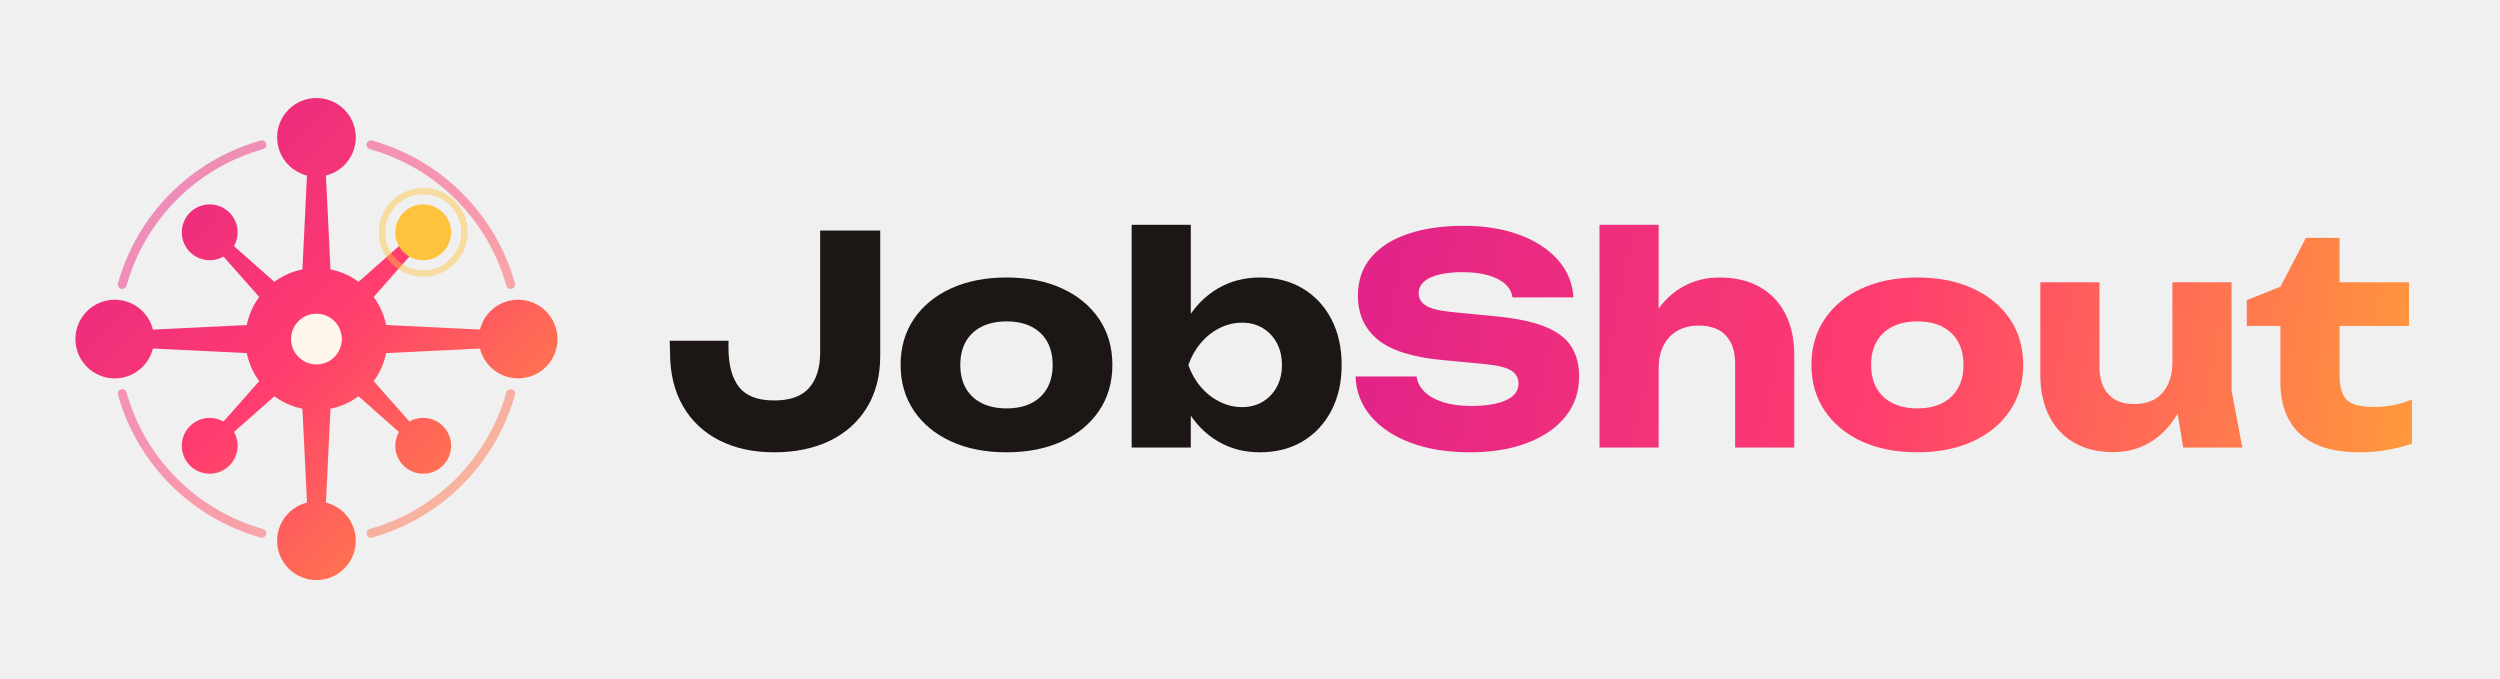
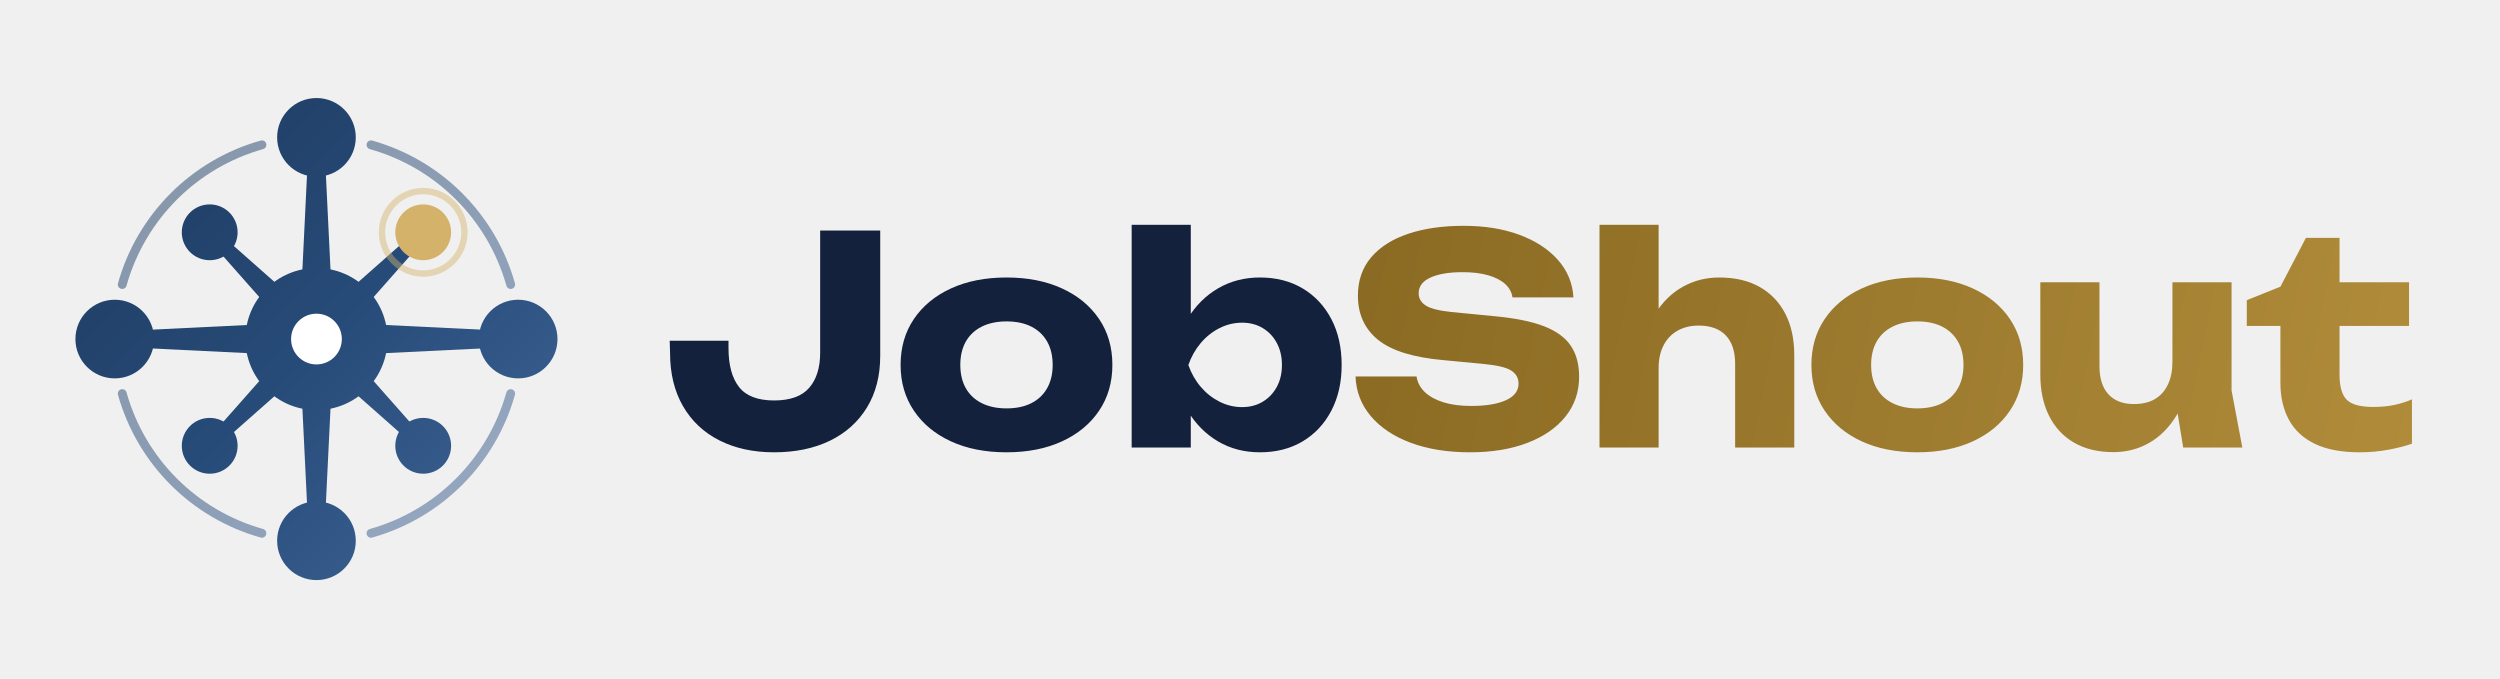
<svg xmlns="http://www.w3.org/2000/svg" viewBox="0 0 1106 300" width="1106" height="300">
  <defs>
    <linearGradient id="shout" gradientUnits="userSpaceOnUse" x1="150" y1="150" x2="874" y2="874">
-       <stop offset="0" stop-color="#E0218A" />
-       <stop offset="0.5" stop-color="#FF3D6E" />
-       <stop offset="1" stop-color="#FF9A3C" />
+       <stop offset="0" stop-color="#1D3A5F" />
+       <stop offset="0.5" stop-color="#274B78" />
+       <stop offset="1" stop-color="#3F6699" />
    </linearGradient>
    <linearGradient id="sheen" x1="0" y1="0" x2="0" y2="1">
      <stop offset="0" stop-color="#FFFFFF" stop-opacity="0.38" />
      <stop offset="0.5" stop-color="#FFFFFF" stop-opacity="0.04" />
      <stop offset="1" stop-color="#FFFFFF" stop-opacity="0" />
    </linearGradient>
  </defs>
  <g transform="translate(30 40.0) scale(0.28061) translate(-120 -120)">
    <g fill="url(#shout)">
      <path d="M535.0,420.0 L524.0,194.0 L500.0,194.0 L489.0,420.0 Z" />
      <circle cx="512.0" cy="194.0" r="62" />
      <path d="M604.0,535.0 L830.0,524.0 L830.0,500.0 L604.0,489.0 Z" />
      <circle cx="830.0" cy="512.0" r="62" />
      <path d="M489.0,604.0 L500.0,830.0 L524.0,830.0 L535.0,604.0 Z" />
      <circle cx="512.0" cy="830.0" r="62" />
      <path d="M420.0,489.0 L194.0,500.0 L194.0,524.0 L420.0,535.0 Z" />
      <circle cx="194.0" cy="512.0" r="62" />
      <path d="M459.7,434.2 L350.1,337.3 L337.3,350.1 L434.2,459.7 Z" />
      <circle cx="343.7" cy="343.7" r="44" />
      <path d="M564.3,589.8 L673.9,686.7 L686.7,673.9 L589.8,564.3 Z" />
      <circle cx="680.3" cy="680.3" r="44" />
      <path d="M434.2,564.3 L337.3,673.9 L350.1,686.7 L459.7,589.8 Z" />
      <circle cx="343.7" cy="680.3" r="44" />
      <path d="M589.8,459.7 L686.7,350.1 L673.9,337.3 L564.3,434.2 Z" />
      <circle cx="512" cy="512" r="112" />
    </g>
    <path d="M598.0,205.8 A318,318 0 0 1 818.2,426.0 M818.2,598.0 A318,318 0 0 1 598.0,818.2 M426.0,818.2 A318,318 0 0 1 205.8,598.0 M205.8,426.0 A318,318 0 0 1 426.0,205.8" fill="none" stroke="url(#shout)" stroke-width="14" stroke-linecap="round" stroke-opacity="0.5" />
-     <circle cx="512" cy="512" r="40" fill="#FFF7EB" />
-     <circle cx="680.3" cy="343.7" r="65.0" fill="none" stroke="#FFC23D" stroke-width="10" stroke-opacity="0.45" />
-     <circle cx="680.3" cy="343.7" r="44" fill="#FFC23D" />
+     <circle cx="512" cy="512" r="40" fill="#FFFFFF" />
+     <circle cx="680.3" cy="343.7" r="65.0" fill="none" stroke="#D4B26A" stroke-width="10" stroke-opacity="0.45" />
+     <circle cx="680.3" cy="343.7" r="44" fill="#D4B26A" />
  </g>
  <defs>
    <linearGradient id="shoutText" gradientUnits="userSpaceOnUse" x1="595.056" y1="102.0" x2="1070.448" y2="198.0">
-       <stop offset="0" stop-color="#E0218A" />
-       <stop offset="0.5" stop-color="#FF3D6E" />
-       <stop offset="1" stop-color="#FF9A3C" />
+       <stop offset="0" stop-color="#8A6A22" />
+       <stop offset="0.5" stop-color="#9C7A2E" />
+       <stop offset="1" stop-color="#B08C3A" />
    </linearGradient>
  </defs>
-   <path fill="#1C1714" d="M296.278 150.742H322.288V153.968Q322.288 165.258 326.947 171.21Q331.606 177.162 342.461 177.162Q353.162 177.162 358 171.555Q362.839 165.949 362.839 156.067V102.0H389.411V157.398Q389.411 170.685 383.523 180.298Q377.635 189.91 367.088 195.005Q356.541 200.099 342.461 200.099Q328.662 200.099 318.256 194.826Q307.85 189.552 302.141 179.658Q296.432 169.763 296.432 156.067ZM445.258 200.099Q431.242 200.099 420.707 195.261Q410.173 190.422 404.298 181.681Q398.422 172.939 398.422 161.458Q398.422 149.846 404.298 141.142Q410.173 132.438 420.719 127.6Q431.266 122.762 445.282 122.762Q459.299 122.762 469.833 127.6Q480.368 132.438 486.243 141.132Q492.118 149.825 492.118 161.459Q492.118 172.963 486.243 181.693Q480.368 190.422 469.821 195.261Q459.275 200.099 445.258 200.099ZM445.286 180.669Q451.722 180.669 456.266 178.365Q460.81 176.061 463.255 171.743Q465.699 167.425 465.699 161.469Q465.699 155.402 463.255 151.101Q460.81 146.8 456.266 144.496Q451.722 142.192 445.286 142.192Q438.947 142.192 434.339 144.496Q429.731 146.8 427.286 151.101Q424.841 155.402 424.841 161.43Q424.841 167.459 427.286 171.76Q429.731 176.061 434.339 178.365Q438.947 180.669 445.286 180.669ZM500.643 99.44H526.806V146.135L523.401 152.867V171.299L526.806 177.673V198.0H500.643ZM518.384 161.469Q520.125 149.642 525.411 140.976Q530.697 132.31 538.915 127.536Q547.133 122.762 557.398 122.762Q568.176 122.762 576.291 127.6Q584.406 132.438 588.976 141.142Q593.545 149.846 593.545 161.469Q593.545 172.963 588.976 181.693Q584.406 190.422 576.291 195.261Q568.176 200.099 557.398 200.099Q547.056 200.099 538.877 195.286Q530.697 190.474 525.449 181.782Q520.201 173.091 518.384 161.469ZM567.127 161.469Q567.127 156.016 564.887 151.792Q562.647 147.568 558.666 145.161Q554.685 142.755 549.514 142.755Q544.265 142.755 539.504 145.161Q534.742 147.568 531.184 151.792Q527.625 156.016 525.731 161.469Q527.625 166.922 531.184 171.107Q534.742 175.293 539.504 177.699Q544.265 180.106 549.514 180.106Q554.685 180.106 558.666 177.699Q562.647 175.293 564.887 171.107Q567.127 166.922 567.127 161.469Z" />
+   <path fill="#14213D" d="M296.278 150.742H322.288V153.968Q322.288 165.258 326.947 171.21Q331.606 177.162 342.461 177.162Q353.162 177.162 358 171.555Q362.839 165.949 362.839 156.067V102.0H389.411V157.398Q389.411 170.685 383.523 180.298Q377.635 189.91 367.088 195.005Q356.541 200.099 342.461 200.099Q328.662 200.099 318.256 194.826Q307.85 189.552 302.141 179.658Q296.432 169.763 296.432 156.067ZM445.258 200.099Q431.242 200.099 420.707 195.261Q410.173 190.422 404.298 181.681Q398.422 172.939 398.422 161.458Q398.422 149.846 404.298 141.142Q410.173 132.438 420.719 127.6Q431.266 122.762 445.282 122.762Q459.299 122.762 469.833 127.6Q480.368 132.438 486.243 141.132Q492.118 149.825 492.118 161.459Q492.118 172.963 486.243 181.693Q480.368 190.422 469.821 195.261Q459.275 200.099 445.258 200.099ZM445.286 180.669Q451.722 180.669 456.266 178.365Q460.81 176.061 463.255 171.743Q465.699 167.425 465.699 161.469Q465.699 155.402 463.255 151.101Q460.81 146.8 456.266 144.496Q451.722 142.192 445.286 142.192Q438.947 142.192 434.339 144.496Q429.731 146.8 427.286 151.101Q424.841 155.402 424.841 161.43Q424.841 167.459 427.286 171.76Q429.731 176.061 434.339 178.365Q438.947 180.669 445.286 180.669ZM500.643 99.44H526.806V146.135L523.401 152.867V171.299L526.806 177.673V198.0H500.643ZM518.384 161.469Q520.125 149.642 525.411 140.976Q530.697 132.31 538.915 127.536Q547.133 122.762 557.398 122.762Q568.176 122.762 576.291 127.6Q584.406 132.438 588.976 141.142Q593.545 149.846 593.545 161.469Q593.545 172.963 588.976 181.693Q584.406 190.422 576.291 195.261Q568.176 200.099 557.398 200.099Q547.056 200.099 538.877 195.286Q530.697 190.474 525.449 181.782Q520.201 173.091 518.384 161.469ZM567.127 161.469Q567.127 156.016 564.887 151.792Q562.647 147.568 558.666 145.161Q554.685 142.755 549.514 142.755Q544.265 142.755 539.504 145.161Q534.742 147.568 531.184 151.792Q527.625 156.016 525.731 161.469Q527.625 166.922 531.184 171.107Q534.742 175.293 539.504 177.699Q544.265 180.106 549.514 180.106Q554.685 180.106 558.666 177.699Q562.647 175.293 564.887 171.107Q567.127 166.922 567.127 161.469Z" />
  <path fill="url(#shoutText)" d="M599.69 166.538H626.672Q627.286 170.531 630.358 173.463Q633.43 176.394 638.627 177.994Q643.824 179.594 650.838 179.594Q660.618 179.594 666.211 177.059Q671.805 174.525 671.805 169.686Q671.805 166.051 668.605 163.965Q665.405 161.878 656.317 161.008L638.499 159.318Q618.557 157.552 609.648 150.333Q600.739 143.113 600.739 130.774Q600.739 120.79 606.55 113.904Q612.362 107.018 622.896 103.459Q633.43 99.901 647.562 99.901Q661.411 99.901 672.125 103.856Q682.838 107.811 689.174 114.928Q695.51 122.045 696.099 131.568H669.117Q668.631 128.137 665.904 125.654Q663.178 123.171 658.416 121.789Q653.654 120.406 647.024 120.406Q638.089 120.406 632.854 122.787Q627.619 125.168 627.619 129.75Q627.619 133.104 630.704 135.126Q633.789 137.149 642.006 138.019L661.155 139.888Q674.774 141.143 682.992 144.304Q691.209 147.466 694.909 152.944Q698.608 158.423 698.608 166.666Q698.608 176.726 692.592 184.253Q686.576 191.779 675.709 195.939Q664.841 200.099 650.352 200.099Q635.453 200.099 624.163 195.901Q612.874 191.702 606.461 184.125Q600.048 176.547 599.69 166.538ZM707.619 99.44H733.782V198.0H707.619ZM760.585 122.762Q771.133 122.762 778.531 126.973Q785.929 131.184 789.859 138.877Q793.789 146.57 793.789 157.091V198.0H767.626V160.931Q767.626 152.688 763.466 148.361Q759.306 144.035 751.523 144.035Q746.096 144.035 742.089 146.326Q738.083 148.617 735.933 152.829Q733.782 157.04 733.782 162.826L725.667 158.627Q727.203 146.902 732.169 138.928Q737.136 130.954 744.483 126.858Q751.83 122.762 760.585 122.762ZM848.202 200.099Q834.186 200.099 823.651 195.261Q813.117 190.422 807.242 181.681Q801.366 172.939 801.366 161.458Q801.366 149.846 807.242 141.142Q813.117 132.438 823.663 127.6Q834.21 122.762 848.226 122.762Q862.243 122.762 872.777 127.6Q883.312 132.438 889.187 141.132Q895.062 149.825 895.062 161.459Q895.062 172.963 889.187 181.693Q883.312 190.422 872.765 195.261Q862.219 200.099 848.202 200.099ZM848.23 180.669Q854.666 180.669 859.21 178.365Q863.754 176.061 866.199 171.743Q868.643 167.425 868.643 161.469Q868.643 155.402 866.199 151.101Q863.754 146.8 859.21 144.496Q854.666 142.192 848.23 142.192Q841.891 142.192 837.283 144.496Q832.675 146.8 830.23 151.101Q827.785 155.402 827.785 161.43Q827.785 167.459 830.23 171.76Q832.675 176.061 837.283 178.365Q841.891 180.669 848.23 180.669ZM934.998 200.022Q924.784 200.022 917.539 195.811Q910.294 191.6 906.467 183.882Q902.64 176.163 902.64 165.77V124.861H928.803V161.981Q928.803 170.096 932.758 174.423Q936.713 178.749 944.061 178.749Q949.565 178.749 953.315 176.56Q957.066 174.371 959.075 170.135Q961.085 165.898 961.085 160.035L969.149 164.234Q967.741 175.83 962.864 183.83Q957.987 191.83 950.806 195.926Q943.626 200.022 934.998 200.022ZM965.846 198.0 961.085 168.739V124.861H987.248V172.758L992.009 198.0ZM993.981 144.189V132.797L1008.854 126.832L1020.144 105.226H1035.017V124.861H1065.763V144.189H1035.017V165.795Q1035.017 173.655 1038.192 176.842Q1041.366 180.029 1049.891 180.029Q1055.216 180.029 1059.376 179.12Q1063.536 178.211 1067.043 176.675V196.285Q1063.101 197.718 1056.867 198.909Q1050.633 200.099 1043.926 200.099Q1031.843 200.099 1024.086 196.349Q1016.33 192.598 1012.592 185.661Q1008.854 178.723 1008.854 169.354V144.189Z" />
</svg>
